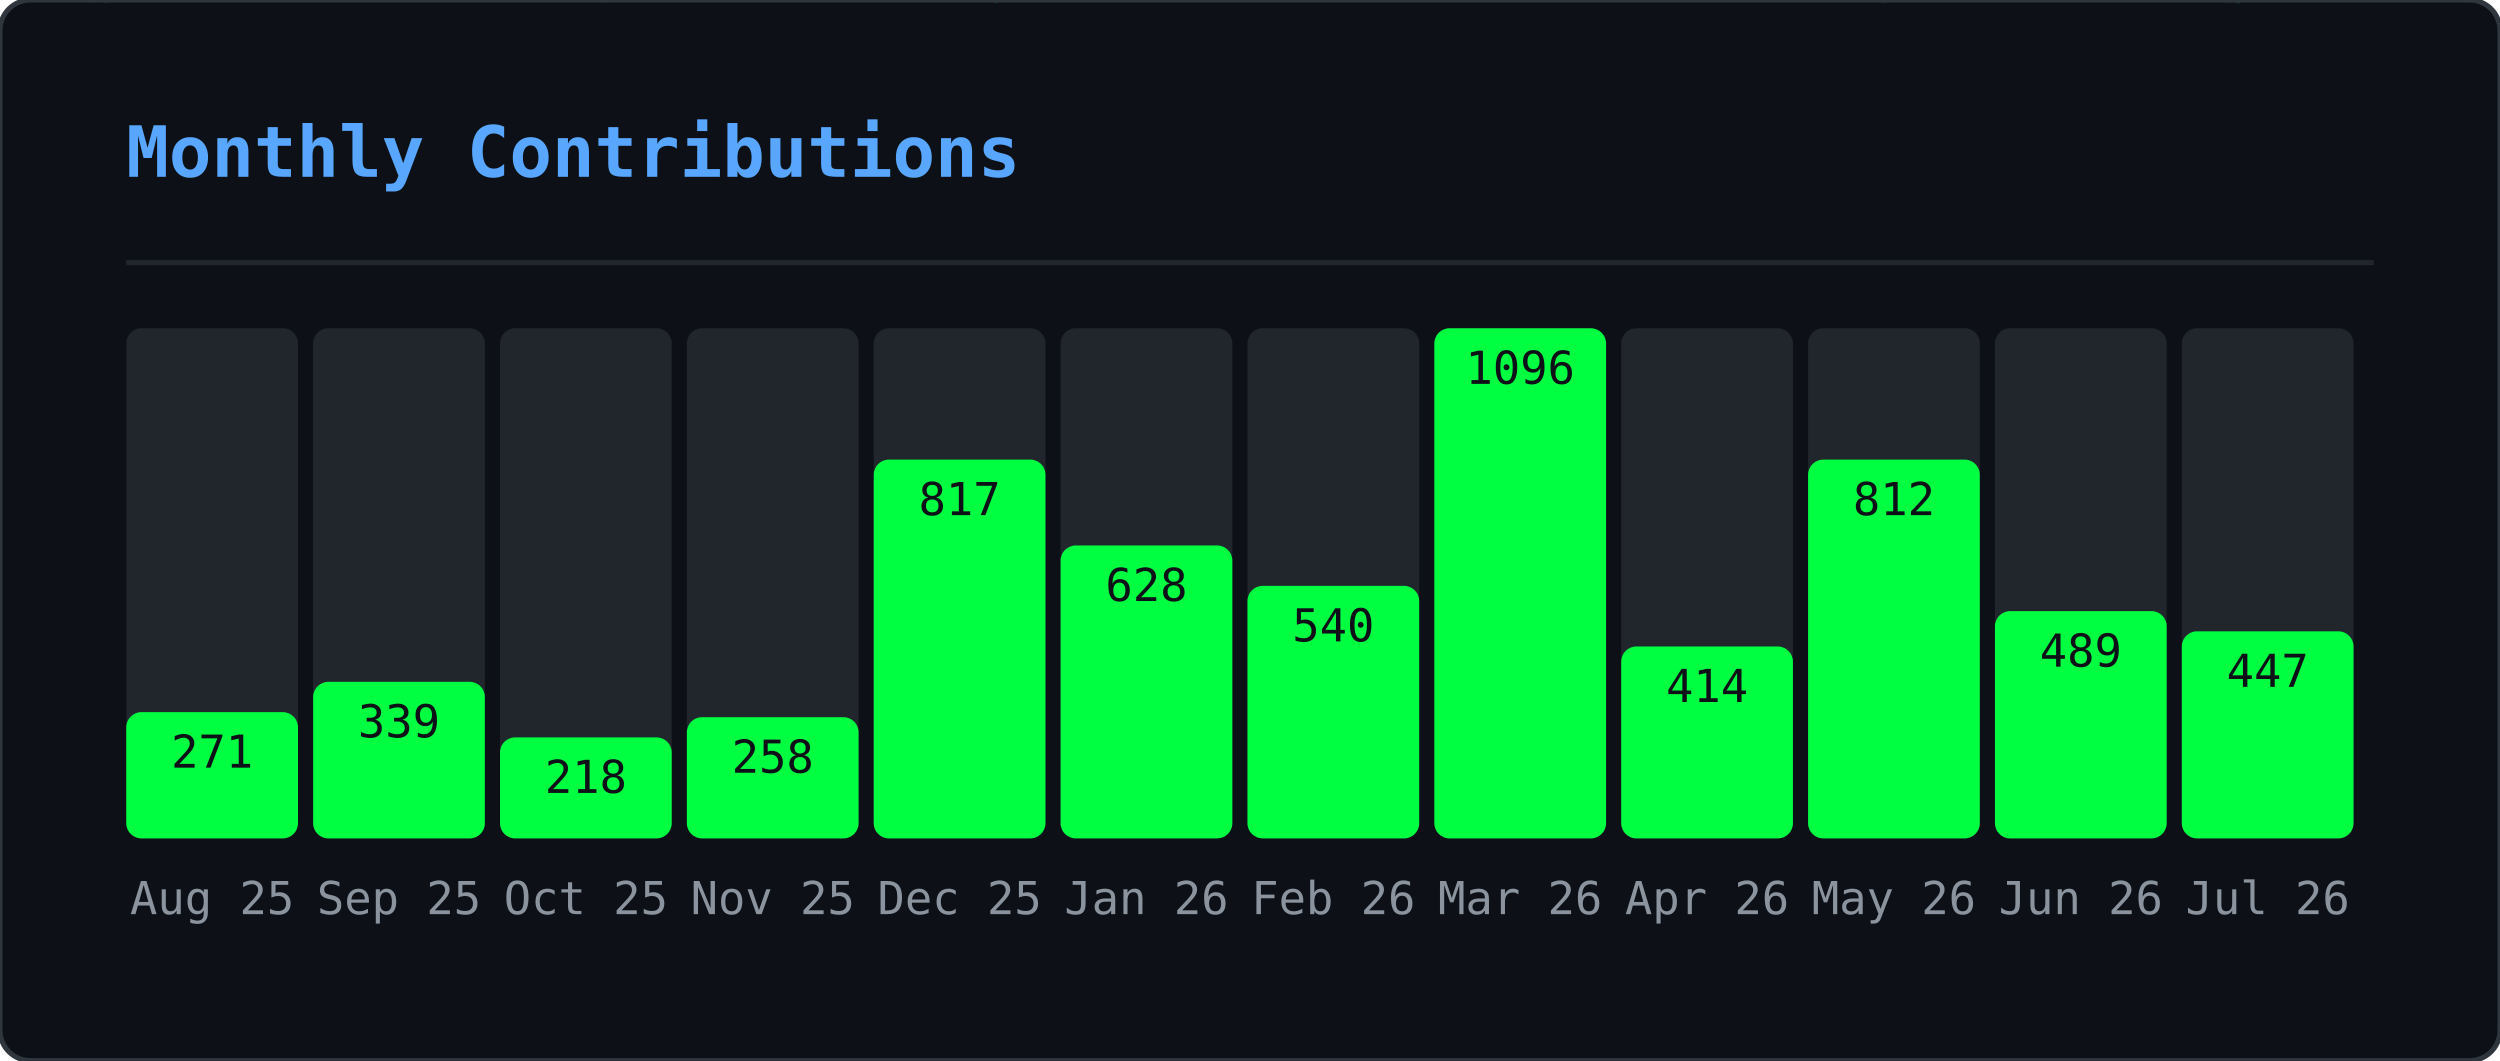
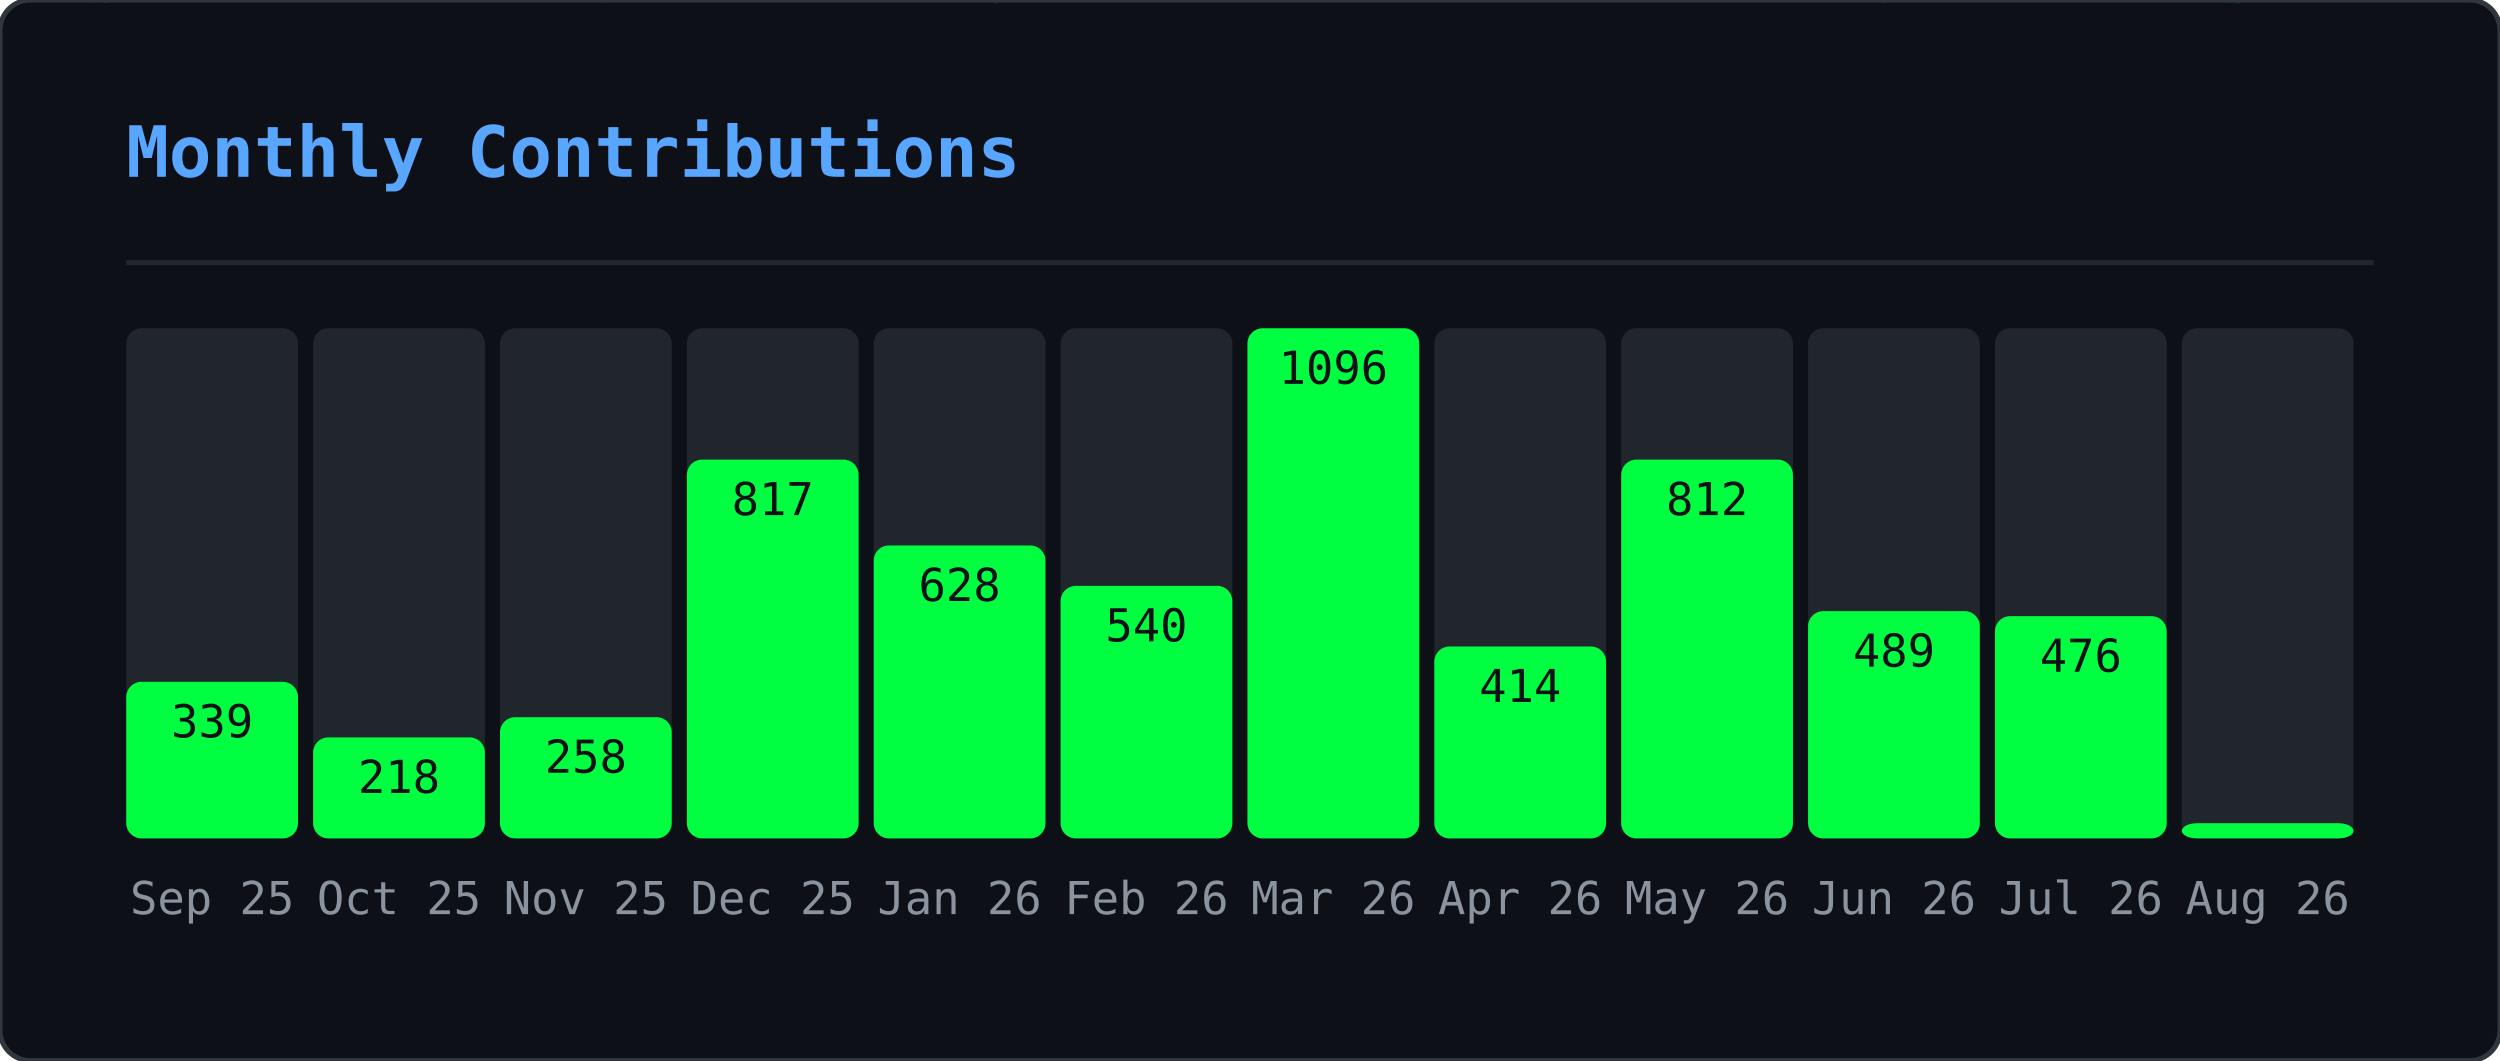
<svg xmlns="http://www.w3.org/2000/svg" width="495" height="210" viewBox="0 0 495 210">
  <defs>
    <clipPath id="gmo-clip">
      <rect width="495" height="210" rx="6" />
    </clipPath>
  </defs>
  <rect width="495" height="210" rx="6" fill="#0d1117" />
  <g clip-path="url(#gmo-clip)">
    <g opacity="0.22">
      <style>@keyframes gmo0{from{transform:translateY(-46px)}to{transform:translateY(224px)}}@keyframes gmo1{from{transform:translateY(-46px)}to{transform:translateY(224px)}}@keyframes gmo2{from{transform:translateY(-46px)}to{transform:translateY(224px)}}@keyframes gmo3{from{transform:translateY(-46px)}to{transform:translateY(224px)}}@keyframes gmo4{from{transform:translateY(-46px)}to{transform:translateY(224px)}}@keyframes gmo5{from{transform:translateY(-46px)}to{transform:translateY(224px)}}@keyframes gmo6{from{transform:translateY(-46px)}to{transform:translateY(224px)}}@keyframes gmo7{from{transform:translateY(-46px)}to{transform:translateY(224px)}}@keyframes gmo8{from{transform:translateY(-46px)}to{transform:translateY(224px)}}@keyframes gmo9{from{transform:translateY(-46px)}to{transform:translateY(224px)}}@keyframes gmo10{from{transform:translateY(-46px)}to{transform:translateY(224px)}}@keyframes gmo11{from{transform:translateY(-46px)}to{transform:translateY(224px)}}@keyframes gmo12{from{transform:translateY(-46px)}to{transform:translateY(224px)}}@keyframes gmo13{from{transform:translateY(-46px)}to{transform:translateY(224px)}}@keyframes gmo14{from{transform:translateY(-46px)}to{transform:translateY(224px)}}@keyframes gmo15{from{transform:translateY(-46px)}to{transform:translateY(224px)}}@keyframes gmo16{from{transform:translateY(-46px)}to{transform:translateY(224px)}}@keyframes gmo17{from{transform:translateY(-46px)}to{transform:translateY(224px)}}@keyframes gmo18{from{transform:translateY(-46px)}to{transform:translateY(224px)}}@keyframes gmo19{from{transform:translateY(-46px)}to{transform:translateY(224px)}}@keyframes gmo20{from{transform:translateY(-46px)}to{transform:translateY(224px)}}@keyframes gmo21{from{transform:translateY(-46px)}to{transform:translateY(224px)}}@keyframes gmo22{from{transform:translateY(-46px)}to{transform:translateY(224px)}}@keyframes gmo23{from{transform:translateY(-46px)}to{transform:translateY(224px)}}@keyframes gmo24{from{transform:translateY(-46px)}to{transform:translateY(224px)}}@keyframes gmo25{from{transform:translateY(-46px)}to{transform:translateY(224px)}}@keyframes gmo26{from{transform:translateY(-46px)}to{transform:translateY(224px)}}@keyframes gmo27{from{transform:translateY(-46px)}to{transform:translateY(224px)}}@keyframes gmo28{from{transform:translateY(-46px)}to{transform:translateY(224px)}}@keyframes gmo29{from{transform:translateY(-46px)}to{transform:translateY(224px)}}@keyframes gmo30{from{transform:translateY(-46px)}to{transform:translateY(224px)}}@keyframes gmo31{from{transform:translateY(-46px)}to{transform:translateY(224px)}}@keyframes gmo32{from{transform:translateY(-46px)}to{transform:translateY(224px)}}@keyframes gmo33{from{transform:translateY(-46px)}to{transform:translateY(224px)}}@keyframes gmo34{from{transform:translateY(-46px)}to{transform:translateY(224px)}}@keyframes gmo35{from{transform:translateY(-46px)}to{transform:translateY(224px)}}@keyframes gmo36{from{transform:translateY(-46px)}to{transform:translateY(224px)}}@keyframes gmo37{from{transform:translateY(-46px)}to{transform:translateY(224px)}}</style>
      <g style="animation:gmo0 3.17s linear infinite;animation-delay:-1.98s">
        <text x="347" y="0" font-family="monospace" font-size="12" fill="#00ff41">ｵ</text>
        <text x="347" y="-14" font-family="monospace" font-size="12" fill="#00ff41" opacity="0.75">ｹ</text>
        <text x="347" y="-28" font-family="monospace" font-size="12" fill="#00ff41" opacity="0.50">ﾙ</text>
        <text x="347" y="-42" font-family="monospace" font-size="12" fill="#00ff41" opacity="0.25">ﾝ</text>
      </g>
      <g style="animation:gmo1 2.45s linear infinite;animation-delay:-0.88s">
        <text x="370" y="0" font-family="monospace" font-size="12" fill="#00ff41">ｬ</text>
        <text x="370" y="-14" font-family="monospace" font-size="12" fill="#00ff41" opacity="0.75">ﾈ</text>
        <text x="370" y="-28" font-family="monospace" font-size="12" fill="#00ff41" opacity="0.50">ｪ</text>
        <text x="370" y="-42" font-family="monospace" font-size="12" fill="#00ff41" opacity="0.25">ﾒ</text>
      </g>
      <g style="animation:gmo2 1.54s linear infinite;animation-delay:-0.38s">
        <text x="143" y="0" font-family="monospace" font-size="12" fill="#00ff41">ｼ</text>
        <text x="143" y="-14" font-family="monospace" font-size="12" fill="#00ff41" opacity="0.75">ﾆ</text>
        <text x="143" y="-28" font-family="monospace" font-size="12" fill="#00ff41" opacity="0.50">ﾃ</text>
        <text x="143" y="-42" font-family="monospace" font-size="12" fill="#00ff41" opacity="0.25">ﾍ</text>
      </g>
      <g style="animation:gmo3 1.56s linear infinite;animation-delay:-0.33s">
        <text x="195" y="0" font-family="monospace" font-size="12" fill="#00ff41">ｯ</text>
        <text x="195" y="-14" font-family="monospace" font-size="12" fill="#00ff41" opacity="0.75">ﾃ</text>
        <text x="195" y="-28" font-family="monospace" font-size="12" fill="#00ff41" opacity="0.50">0</text>
        <text x="195" y="-42" font-family="monospace" font-size="12" fill="#00ff41" opacity="0.25">ﾐ</text>
      </g>
      <g style="animation:gmo4 2.69s linear infinite;animation-delay:-1.17s">
        <text x="23" y="0" font-family="monospace" font-size="12" fill="#00ff41">ｾ</text>
        <text x="23" y="-14" font-family="monospace" font-size="12" fill="#00ff41" opacity="0.75">3</text>
        <text x="23" y="-28" font-family="monospace" font-size="12" fill="#00ff41" opacity="0.50">ﾔ</text>
        <text x="23" y="-42" font-family="monospace" font-size="12" fill="#00ff41" opacity="0.25">ｭ</text>
      </g>
      <g style="animation:gmo5 1.52s linear infinite;animation-delay:-0.85s">
        <text x="277" y="0" font-family="monospace" font-size="12" fill="#00ff41">ｪ</text>
        <text x="277" y="-14" font-family="monospace" font-size="12" fill="#00ff41" opacity="0.75">ﾕ</text>
        <text x="277" y="-28" font-family="monospace" font-size="12" fill="#00ff41" opacity="0.50">5</text>
        <text x="277" y="-42" font-family="monospace" font-size="12" fill="#00ff41" opacity="0.25">ﾁ</text>
      </g>
      <g style="animation:gmo6 1.74s linear infinite;animation-delay:-1.14s">
        <text x="456" y="0" font-family="monospace" font-size="12" fill="#00ff41">0</text>
        <text x="456" y="-14" font-family="monospace" font-size="12" fill="#00ff41" opacity="0.75">ｬ</text>
        <text x="456" y="-28" font-family="monospace" font-size="12" fill="#00ff41" opacity="0.50">ﾗ</text>
        <text x="456" y="-42" font-family="monospace" font-size="12" fill="#00ff41" opacity="0.25">ｭ</text>
      </g>
      <g style="animation:gmo7 3.18s linear infinite;animation-delay:-3.10s">
        <text x="60" y="0" font-family="monospace" font-size="12" fill="#00ff41">9</text>
        <text x="60" y="-14" font-family="monospace" font-size="12" fill="#00ff41" opacity="0.75">ｿ</text>
        <text x="60" y="-28" font-family="monospace" font-size="12" fill="#00ff41" opacity="0.50">1</text>
        <text x="60" y="-42" font-family="monospace" font-size="12" fill="#00ff41" opacity="0.25">ﾔ</text>
      </g>
      <g style="animation:gmo8 2.71s linear infinite;animation-delay:-1.03s">
        <text x="250" y="0" font-family="monospace" font-size="12" fill="#00ff41">ﾆ</text>
        <text x="250" y="-14" font-family="monospace" font-size="12" fill="#00ff41" opacity="0.75">ｳ</text>
        <text x="250" y="-28" font-family="monospace" font-size="12" fill="#00ff41" opacity="0.50">ﾔ</text>
        <text x="250" y="-42" font-family="monospace" font-size="12" fill="#00ff41" opacity="0.25">ｶ</text>
      </g>
      <g style="animation:gmo9 2.04s linear infinite;animation-delay:-2.01s">
        <text x="69" y="0" font-family="monospace" font-size="12" fill="#00ff41">ﾑ</text>
        <text x="69" y="-14" font-family="monospace" font-size="12" fill="#00ff41" opacity="0.75">0</text>
        <text x="69" y="-28" font-family="monospace" font-size="12" fill="#00ff41" opacity="0.50">ﾜ</text>
        <text x="69" y="-42" font-family="monospace" font-size="12" fill="#00ff41" opacity="0.25">ｾ</text>
      </g>
      <g style="animation:gmo10 2.79s linear infinite;animation-delay:-1.46s">
        <text x="434" y="0" font-family="monospace" font-size="12" fill="#00ff41">ﾐ</text>
        <text x="434" y="-14" font-family="monospace" font-size="12" fill="#00ff41" opacity="0.75">ﾐ</text>
        <text x="434" y="-28" font-family="monospace" font-size="12" fill="#00ff41" opacity="0.50">ｨ</text>
        <text x="434" y="-42" font-family="monospace" font-size="12" fill="#00ff41" opacity="0.25">ｱ</text>
      </g>
      <g style="animation:gmo11 2.20s linear infinite;animation-delay:-1.15s">
        <text x="128" y="0" font-family="monospace" font-size="12" fill="#00ff41">ﾔ</text>
        <text x="128" y="-14" font-family="monospace" font-size="12" fill="#00ff41" opacity="0.75">ﾈ</text>
        <text x="128" y="-28" font-family="monospace" font-size="12" fill="#00ff41" opacity="0.50">ｺ</text>
        <text x="128" y="-42" font-family="monospace" font-size="12" fill="#00ff41" opacity="0.25">ﾏ</text>
      </g>
      <g style="animation:gmo12 1.68s linear infinite;animation-delay:-0.15s">
        <text x="16" y="0" font-family="monospace" font-size="12" fill="#00ff41">ｦ</text>
        <text x="16" y="-14" font-family="monospace" font-size="12" fill="#00ff41" opacity="0.75">ｹ</text>
        <text x="16" y="-28" font-family="monospace" font-size="12" fill="#00ff41" opacity="0.50">9</text>
        <text x="16" y="-42" font-family="monospace" font-size="12" fill="#00ff41" opacity="0.25">ﾂ</text>
      </g>
      <g style="animation:gmo13 2.59s linear infinite;animation-delay:-1.86s">
        <text x="211" y="0" font-family="monospace" font-size="12" fill="#00ff41">6</text>
        <text x="211" y="-14" font-family="monospace" font-size="12" fill="#00ff41" opacity="0.75">7</text>
        <text x="211" y="-28" font-family="monospace" font-size="12" fill="#00ff41" opacity="0.50">3</text>
        <text x="211" y="-42" font-family="monospace" font-size="12" fill="#00ff41" opacity="0.25">ｹ</text>
      </g>
      <g style="animation:gmo14 2.60s linear infinite;animation-delay:-0.65s">
        <text x="346" y="0" font-family="monospace" font-size="12" fill="#00ff41">ｶ</text>
        <text x="346" y="-14" font-family="monospace" font-size="12" fill="#00ff41" opacity="0.75">3</text>
        <text x="346" y="-28" font-family="monospace" font-size="12" fill="#00ff41" opacity="0.50">ｮ</text>
        <text x="346" y="-42" font-family="monospace" font-size="12" fill="#00ff41" opacity="0.25">ｼ</text>
      </g>
      <g style="animation:gmo15 2.37s linear infinite;animation-delay:-0.49s">
        <text x="70" y="0" font-family="monospace" font-size="12" fill="#00ff41">7</text>
        <text x="70" y="-14" font-family="monospace" font-size="12" fill="#00ff41" opacity="0.75">0</text>
        <text x="70" y="-28" font-family="monospace" font-size="12" fill="#00ff41" opacity="0.50">ﾊ</text>
        <text x="70" y="-42" font-family="monospace" font-size="12" fill="#00ff41" opacity="0.25">ﾔ</text>
      </g>
      <g style="animation:gmo16 1.89s linear infinite;animation-delay:-0.64s">
        <text x="421" y="0" font-family="monospace" font-size="12" fill="#00ff41">ﾁ</text>
        <text x="421" y="-14" font-family="monospace" font-size="12" fill="#00ff41" opacity="0.75">8</text>
        <text x="421" y="-28" font-family="monospace" font-size="12" fill="#00ff41" opacity="0.50">ﾓ</text>
        <text x="421" y="-42" font-family="monospace" font-size="12" fill="#00ff41" opacity="0.25">ﾘ</text>
      </g>
      <g style="animation:gmo17 1.82s linear infinite;animation-delay:-0.95s">
        <text x="117" y="0" font-family="monospace" font-size="12" fill="#00ff41">ﾗ</text>
        <text x="117" y="-14" font-family="monospace" font-size="12" fill="#00ff41" opacity="0.75">ｴ</text>
        <text x="117" y="-28" font-family="monospace" font-size="12" fill="#00ff41" opacity="0.50">ｯ</text>
        <text x="117" y="-42" font-family="monospace" font-size="12" fill="#00ff41" opacity="0.25">ﾍ</text>
      </g>
      <g style="animation:gmo18 2.63s linear infinite;animation-delay:-1.87s">
        <text x="274" y="0" font-family="monospace" font-size="12" fill="#00ff41">ﾚ</text>
        <text x="274" y="-14" font-family="monospace" font-size="12" fill="#00ff41" opacity="0.75">ﾐ</text>
        <text x="274" y="-28" font-family="monospace" font-size="12" fill="#00ff41" opacity="0.50">ｶ</text>
        <text x="274" y="-42" font-family="monospace" font-size="12" fill="#00ff41" opacity="0.25">0</text>
      </g>
      <g style="animation:gmo19 2.65s linear infinite;animation-delay:-1.13s">
        <text x="438" y="0" font-family="monospace" font-size="12" fill="#00ff41">ｬ</text>
        <text x="438" y="-14" font-family="monospace" font-size="12" fill="#00ff41" opacity="0.75">ﾇ</text>
        <text x="438" y="-28" font-family="monospace" font-size="12" fill="#00ff41" opacity="0.50">ｶ</text>
        <text x="438" y="-42" font-family="monospace" font-size="12" fill="#00ff41" opacity="0.25">ﾖ</text>
      </g>
      <g style="animation:gmo20 2.58s linear infinite;animation-delay:-0.10s">
        <text x="220" y="0" font-family="monospace" font-size="12" fill="#00ff41">ｲ</text>
        <text x="220" y="-14" font-family="monospace" font-size="12" fill="#00ff41" opacity="0.75">ﾜ</text>
        <text x="220" y="-28" font-family="monospace" font-size="12" fill="#00ff41" opacity="0.50">8</text>
        <text x="220" y="-42" font-family="monospace" font-size="12" fill="#00ff41" opacity="0.25">ﾜ</text>
      </g>
      <g style="animation:gmo21 3.19s linear infinite;animation-delay:-2.81s">
        <text x="157" y="0" font-family="monospace" font-size="12" fill="#00ff41">ﾎ</text>
        <text x="157" y="-14" font-family="monospace" font-size="12" fill="#00ff41" opacity="0.75">ﾎ</text>
        <text x="157" y="-28" font-family="monospace" font-size="12" fill="#00ff41" opacity="0.50">ﾝ</text>
        <text x="157" y="-42" font-family="monospace" font-size="12" fill="#00ff41" opacity="0.25">ﾐ</text>
      </g>
      <g style="animation:gmo22 2.13s linear infinite;animation-delay:-1.11s">
        <text x="243" y="0" font-family="monospace" font-size="12" fill="#00ff41">6</text>
        <text x="243" y="-14" font-family="monospace" font-size="12" fill="#00ff41" opacity="0.75">ｧ</text>
        <text x="243" y="-28" font-family="monospace" font-size="12" fill="#00ff41" opacity="0.50">ﾕ</text>
        <text x="243" y="-42" font-family="monospace" font-size="12" fill="#00ff41" opacity="0.25">ﾛ</text>
      </g>
      <g style="animation:gmo23 2.82s linear infinite;animation-delay:-2.46s">
        <text x="136" y="0" font-family="monospace" font-size="12" fill="#00ff41">ｱ</text>
        <text x="136" y="-14" font-family="monospace" font-size="12" fill="#00ff41" opacity="0.75">3</text>
        <text x="136" y="-28" font-family="monospace" font-size="12" fill="#00ff41" opacity="0.50">5</text>
        <text x="136" y="-42" font-family="monospace" font-size="12" fill="#00ff41" opacity="0.25">ﾄ</text>
      </g>
      <g style="animation:gmo24 2.59s linear infinite;animation-delay:-1.04s">
        <text x="259" y="0" font-family="monospace" font-size="12" fill="#00ff41">8</text>
        <text x="259" y="-14" font-family="monospace" font-size="12" fill="#00ff41" opacity="0.75">ﾀ</text>
        <text x="259" y="-28" font-family="monospace" font-size="12" fill="#00ff41" opacity="0.50">ｻ</text>
        <text x="259" y="-42" font-family="monospace" font-size="12" fill="#00ff41" opacity="0.25">ﾘ</text>
      </g>
      <g style="animation:gmo25 3.12s linear infinite;animation-delay:-0.27s">
        <text x="233" y="0" font-family="monospace" font-size="12" fill="#00ff41">ｷ</text>
        <text x="233" y="-14" font-family="monospace" font-size="12" fill="#00ff41" opacity="0.75">ﾍ</text>
        <text x="233" y="-28" font-family="monospace" font-size="12" fill="#00ff41" opacity="0.50">ﾁ</text>
        <text x="233" y="-42" font-family="monospace" font-size="12" fill="#00ff41" opacity="0.25">ｪ</text>
      </g>
      <g style="animation:gmo26 2.75s linear infinite;animation-delay:-0.30s">
        <text x="382" y="0" font-family="monospace" font-size="12" fill="#00ff41">ｭ</text>
        <text x="382" y="-14" font-family="monospace" font-size="12" fill="#00ff41" opacity="0.75">3</text>
        <text x="382" y="-28" font-family="monospace" font-size="12" fill="#00ff41" opacity="0.50">ﾗ</text>
        <text x="382" y="-42" font-family="monospace" font-size="12" fill="#00ff41" opacity="0.25">ﾂ</text>
      </g>
      <g style="animation:gmo27 2.43s linear infinite;animation-delay:-0.93s">
        <text x="135" y="0" font-family="monospace" font-size="12" fill="#00ff41">ﾌ</text>
        <text x="135" y="-14" font-family="monospace" font-size="12" fill="#00ff41" opacity="0.75">ﾀ</text>
        <text x="135" y="-28" font-family="monospace" font-size="12" fill="#00ff41" opacity="0.50">ｩ</text>
        <text x="135" y="-42" font-family="monospace" font-size="12" fill="#00ff41" opacity="0.25">ﾗ</text>
      </g>
      <g style="animation:gmo28 1.82s linear infinite;animation-delay:-1.45s">
        <text x="292" y="0" font-family="monospace" font-size="12" fill="#00ff41">ｴ</text>
        <text x="292" y="-14" font-family="monospace" font-size="12" fill="#00ff41" opacity="0.75">ﾏ</text>
        <text x="292" y="-28" font-family="monospace" font-size="12" fill="#00ff41" opacity="0.50">ｼ</text>
        <text x="292" y="-42" font-family="monospace" font-size="12" fill="#00ff41" opacity="0.25">ｱ</text>
      </g>
      <g style="animation:gmo29 2.70s linear infinite;animation-delay:-0.09s">
        <text x="226" y="0" font-family="monospace" font-size="12" fill="#00ff41">ｸ</text>
        <text x="226" y="-14" font-family="monospace" font-size="12" fill="#00ff41" opacity="0.75">ﾍ</text>
        <text x="226" y="-28" font-family="monospace" font-size="12" fill="#00ff41" opacity="0.50">ﾏ</text>
        <text x="226" y="-42" font-family="monospace" font-size="12" fill="#00ff41" opacity="0.25">ﾇ</text>
      </g>
      <g style="animation:gmo30 2.38s linear infinite;animation-delay:-0.91s">
        <text x="359" y="0" font-family="monospace" font-size="12" fill="#00ff41">ｽ</text>
        <text x="359" y="-14" font-family="monospace" font-size="12" fill="#00ff41" opacity="0.75">ｹ</text>
        <text x="359" y="-28" font-family="monospace" font-size="12" fill="#00ff41" opacity="0.50">ｳ</text>
        <text x="359" y="-42" font-family="monospace" font-size="12" fill="#00ff41" opacity="0.25">ｪ</text>
      </g>
      <g style="animation:gmo31 2.02s linear infinite;animation-delay:-1.07s">
        <text x="440" y="0" font-family="monospace" font-size="12" fill="#00ff41">ｨ</text>
        <text x="440" y="-14" font-family="monospace" font-size="12" fill="#00ff41" opacity="0.75">ｶ</text>
        <text x="440" y="-28" font-family="monospace" font-size="12" fill="#00ff41" opacity="0.50">ｲ</text>
        <text x="440" y="-42" font-family="monospace" font-size="12" fill="#00ff41" opacity="0.25">0</text>
      </g>
      <g style="animation:gmo32 2.12s linear infinite;animation-delay:-0.56s">
        <text x="300" y="0" font-family="monospace" font-size="12" fill="#00ff41">ﾂ</text>
        <text x="300" y="-14" font-family="monospace" font-size="12" fill="#00ff41" opacity="0.75">ｻ</text>
        <text x="300" y="-28" font-family="monospace" font-size="12" fill="#00ff41" opacity="0.50">ｭ</text>
        <text x="300" y="-42" font-family="monospace" font-size="12" fill="#00ff41" opacity="0.25">ｬ</text>
      </g>
      <g style="animation:gmo33 2.94s linear infinite;animation-delay:-0.60s">
        <text x="350" y="0" font-family="monospace" font-size="12" fill="#00ff41">1</text>
        <text x="350" y="-14" font-family="monospace" font-size="12" fill="#00ff41" opacity="0.75">ﾓ</text>
        <text x="350" y="-28" font-family="monospace" font-size="12" fill="#00ff41" opacity="0.50">8</text>
        <text x="350" y="-42" font-family="monospace" font-size="12" fill="#00ff41" opacity="0.25">4</text>
      </g>
      <g style="animation:gmo34 1.56s linear infinite;animation-delay:-0.30s">
        <text x="230" y="0" font-family="monospace" font-size="12" fill="#00ff41">1</text>
        <text x="230" y="-14" font-family="monospace" font-size="12" fill="#00ff41" opacity="0.75">ﾝ</text>
        <text x="230" y="-28" font-family="monospace" font-size="12" fill="#00ff41" opacity="0.50">ｭ</text>
        <text x="230" y="-42" font-family="monospace" font-size="12" fill="#00ff41" opacity="0.25">ﾘ</text>
      </g>
      <g style="animation:gmo35 1.82s linear infinite;animation-delay:-1.61s">
        <text x="24" y="0" font-family="monospace" font-size="12" fill="#00ff41">7</text>
        <text x="24" y="-14" font-family="monospace" font-size="12" fill="#00ff41" opacity="0.75">ｲ</text>
        <text x="24" y="-28" font-family="monospace" font-size="12" fill="#00ff41" opacity="0.50">ｱ</text>
        <text x="24" y="-42" font-family="monospace" font-size="12" fill="#00ff41" opacity="0.25">ｱ</text>
      </g>
      <g style="animation:gmo36 3.09s linear infinite;animation-delay:-2.58s">
        <text x="18" y="0" font-family="monospace" font-size="12" fill="#00ff41">ﾈ</text>
        <text x="18" y="-14" font-family="monospace" font-size="12" fill="#00ff41" opacity="0.75">ｿ</text>
        <text x="18" y="-28" font-family="monospace" font-size="12" fill="#00ff41" opacity="0.50">ｵ</text>
        <text x="18" y="-42" font-family="monospace" font-size="12" fill="#00ff41" opacity="0.25">ｴ</text>
      </g>
      <g style="animation:gmo37 2.82s linear infinite;animation-delay:-0.52s">
        <text x="457" y="0" font-family="monospace" font-size="12" fill="#00ff41">1</text>
        <text x="457" y="-14" font-family="monospace" font-size="12" fill="#00ff41" opacity="0.75">ｹ</text>
        <text x="457" y="-28" font-family="monospace" font-size="12" fill="#00ff41" opacity="0.50">ﾔ</text>
        <text x="457" y="-42" font-family="monospace" font-size="12" fill="#00ff41" opacity="0.25">ｴ</text>
      </g>
    </g>
  </g>
  <rect width="495" height="210" rx="6" fill="none" stroke="#30363d" stroke-width="1" />
  <text x="25" y="35" font-family="monospace" font-size="14" font-weight="600" fill="#58a6ff">Monthly Contributions</text>
  <line x1="25" y1="52" x2="470" y2="52" stroke="#21262d" stroke-width="1" />
  <rect x="25" y="65" width="34" height="101" rx="3" fill="#21262d" />
-   <rect x="25" y="141" width="34" height="25" rx="3" fill="#00ff41" />
-   <text x="42" y="181" text-anchor="middle" font-family="monospace" font-size="9" fill="#8b949e">Aug 25</text>
-   <text x="42" y="152" text-anchor="middle" font-family="monospace" font-size="9" fill="#0d1117">271</text>
+   <rect x="25" y="135" width="34" height="31" rx="3" fill="#00ff41" />
+   <text x="42" y="181" text-anchor="middle" font-family="monospace" font-size="9" fill="#8b949e">Sep 25</text>
+   <text x="42" y="146" text-anchor="middle" font-family="monospace" font-size="9" fill="#0d1117">339</text>
  <rect x="62" y="65" width="34" height="101" rx="3" fill="#21262d" />
-   <rect x="62" y="135" width="34" height="31" rx="3" fill="#00ff41" />
-   <text x="79" y="181" text-anchor="middle" font-family="monospace" font-size="9" fill="#8b949e">Sep 25</text>
-   <text x="79" y="146" text-anchor="middle" font-family="monospace" font-size="9" fill="#0d1117">339</text>
+   <rect x="62" y="146" width="34" height="20" rx="3" fill="#00ff41" />
+   <text x="79" y="181" text-anchor="middle" font-family="monospace" font-size="9" fill="#8b949e">Oct 25</text>
+   <text x="79" y="157" text-anchor="middle" font-family="monospace" font-size="9" fill="#0d1117">218</text>
  <rect x="99" y="65" width="34" height="101" rx="3" fill="#21262d" />
-   <rect x="99" y="146" width="34" height="20" rx="3" fill="#00ff41" />
-   <text x="116" y="181" text-anchor="middle" font-family="monospace" font-size="9" fill="#8b949e">Oct 25</text>
-   <text x="116" y="157" text-anchor="middle" font-family="monospace" font-size="9" fill="#0d1117">218</text>
+   <rect x="99" y="142" width="34" height="24" rx="3" fill="#00ff41" />
+   <text x="116" y="181" text-anchor="middle" font-family="monospace" font-size="9" fill="#8b949e">Nov 25</text>
+   <text x="116" y="153" text-anchor="middle" font-family="monospace" font-size="9" fill="#0d1117">258</text>
  <rect x="136" y="65" width="34" height="101" rx="3" fill="#21262d" />
-   <rect x="136" y="142" width="34" height="24" rx="3" fill="#00ff41" />
-   <text x="153" y="181" text-anchor="middle" font-family="monospace" font-size="9" fill="#8b949e">Nov 25</text>
-   <text x="153" y="153" text-anchor="middle" font-family="monospace" font-size="9" fill="#0d1117">258</text>
+   <rect x="136" y="91" width="34" height="75" rx="3" fill="#00ff41" />
+   <text x="153" y="181" text-anchor="middle" font-family="monospace" font-size="9" fill="#8b949e">Dec 25</text>
+   <text x="153" y="102" text-anchor="middle" font-family="monospace" font-size="9" fill="#0d1117">817</text>
  <rect x="173" y="65" width="34" height="101" rx="3" fill="#21262d" />
-   <rect x="173" y="91" width="34" height="75" rx="3" fill="#00ff41" />
-   <text x="190" y="181" text-anchor="middle" font-family="monospace" font-size="9" fill="#8b949e">Dec 25</text>
-   <text x="190" y="102" text-anchor="middle" font-family="monospace" font-size="9" fill="#0d1117">817</text>
+   <rect x="173" y="108" width="34" height="58" rx="3" fill="#00ff41" />
+   <text x="190" y="181" text-anchor="middle" font-family="monospace" font-size="9" fill="#8b949e">Jan 26</text>
+   <text x="190" y="119" text-anchor="middle" font-family="monospace" font-size="9" fill="#0d1117">628</text>
  <rect x="210" y="65" width="34" height="101" rx="3" fill="#21262d" />
-   <rect x="210" y="108" width="34" height="58" rx="3" fill="#00ff41" />
-   <text x="227" y="181" text-anchor="middle" font-family="monospace" font-size="9" fill="#8b949e">Jan 26</text>
-   <text x="227" y="119" text-anchor="middle" font-family="monospace" font-size="9" fill="#0d1117">628</text>
+   <rect x="210" y="116" width="34" height="50" rx="3" fill="#00ff41" />
+   <text x="227" y="181" text-anchor="middle" font-family="monospace" font-size="9" fill="#8b949e">Feb 26</text>
+   <text x="227" y="127" text-anchor="middle" font-family="monospace" font-size="9" fill="#0d1117">540</text>
  <rect x="247" y="65" width="34" height="101" rx="3" fill="#21262d" />
-   <rect x="247" y="116" width="34" height="50" rx="3" fill="#00ff41" />
-   <text x="264" y="181" text-anchor="middle" font-family="monospace" font-size="9" fill="#8b949e">Feb 26</text>
-   <text x="264" y="127" text-anchor="middle" font-family="monospace" font-size="9" fill="#0d1117">540</text>
+   <rect x="247" y="65" width="34" height="101" rx="3" fill="#00ff41" />
+   <text x="264" y="181" text-anchor="middle" font-family="monospace" font-size="9" fill="#8b949e">Mar 26</text>
+   <text x="264" y="76" text-anchor="middle" font-family="monospace" font-size="9" fill="#0d1117">1096</text>
  <rect x="284" y="65" width="34" height="101" rx="3" fill="#21262d" />
-   <rect x="284" y="65" width="34" height="101" rx="3" fill="#00ff41" />
-   <text x="301" y="181" text-anchor="middle" font-family="monospace" font-size="9" fill="#8b949e">Mar 26</text>
-   <text x="301" y="76" text-anchor="middle" font-family="monospace" font-size="9" fill="#0d1117">1096</text>
+   <rect x="284" y="128" width="34" height="38" rx="3" fill="#00ff41" />
+   <text x="301" y="181" text-anchor="middle" font-family="monospace" font-size="9" fill="#8b949e">Apr 26</text>
+   <text x="301" y="139" text-anchor="middle" font-family="monospace" font-size="9" fill="#0d1117">414</text>
  <rect x="321" y="65" width="34" height="101" rx="3" fill="#21262d" />
-   <rect x="321" y="128" width="34" height="38" rx="3" fill="#00ff41" />
-   <text x="338" y="181" text-anchor="middle" font-family="monospace" font-size="9" fill="#8b949e">Apr 26</text>
-   <text x="338" y="139" text-anchor="middle" font-family="monospace" font-size="9" fill="#0d1117">414</text>
+   <rect x="321" y="91" width="34" height="75" rx="3" fill="#00ff41" />
+   <text x="338" y="181" text-anchor="middle" font-family="monospace" font-size="9" fill="#8b949e">May 26</text>
+   <text x="338" y="102" text-anchor="middle" font-family="monospace" font-size="9" fill="#0d1117">812</text>
  <rect x="358" y="65" width="34" height="101" rx="3" fill="#21262d" />
-   <rect x="358" y="91" width="34" height="75" rx="3" fill="#00ff41" />
-   <text x="375" y="181" text-anchor="middle" font-family="monospace" font-size="9" fill="#8b949e">May 26</text>
-   <text x="375" y="102" text-anchor="middle" font-family="monospace" font-size="9" fill="#0d1117">812</text>
+   <rect x="358" y="121" width="34" height="45" rx="3" fill="#00ff41" />
+   <text x="375" y="181" text-anchor="middle" font-family="monospace" font-size="9" fill="#8b949e">Jun 26</text>
+   <text x="375" y="132" text-anchor="middle" font-family="monospace" font-size="9" fill="#0d1117">489</text>
  <rect x="395" y="65" width="34" height="101" rx="3" fill="#21262d" />
-   <rect x="395" y="121" width="34" height="45" rx="3" fill="#00ff41" />
-   <text x="412" y="181" text-anchor="middle" font-family="monospace" font-size="9" fill="#8b949e">Jun 26</text>
-   <text x="412" y="132" text-anchor="middle" font-family="monospace" font-size="9" fill="#0d1117">489</text>
+   <rect x="395" y="122" width="34" height="44" rx="3" fill="#00ff41" />
+   <text x="412" y="181" text-anchor="middle" font-family="monospace" font-size="9" fill="#8b949e">Jul 26</text>
+   <text x="412" y="133" text-anchor="middle" font-family="monospace" font-size="9" fill="#0d1117">476</text>
  <rect x="432" y="65" width="34" height="101" rx="3" fill="#21262d" />
-   <rect x="432" y="125" width="34" height="41" rx="3" fill="#00ff41" />
-   <text x="449" y="181" text-anchor="middle" font-family="monospace" font-size="9" fill="#8b949e">Jul 26</text>
-   <text x="449" y="136" text-anchor="middle" font-family="monospace" font-size="9" fill="#0d1117">447</text>
+   <rect x="432" y="163" width="34" height="3" rx="3" fill="#00ff41" />
+   <text x="449" y="181" text-anchor="middle" font-family="monospace" font-size="9" fill="#8b949e">Aug 26</text>
</svg>
